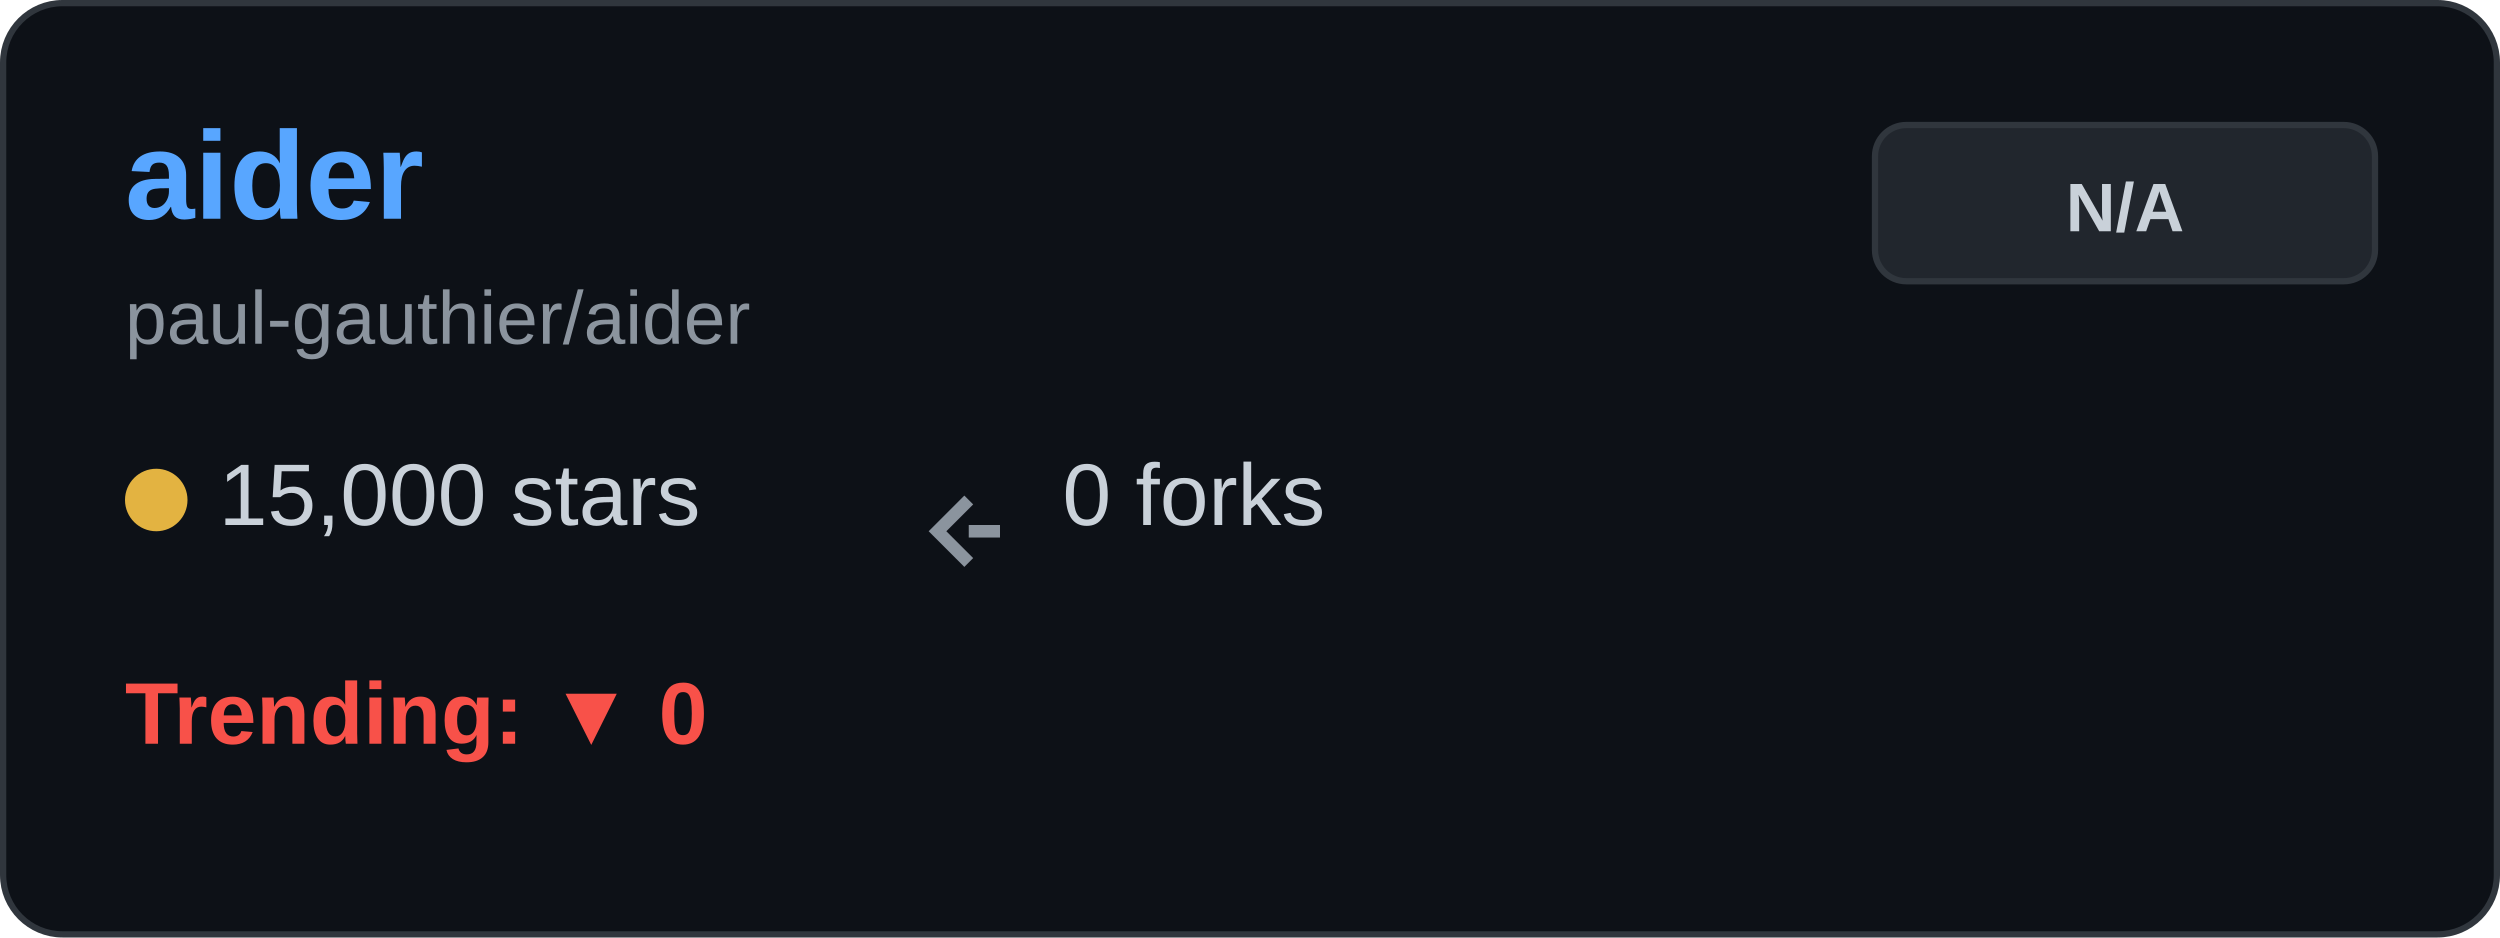
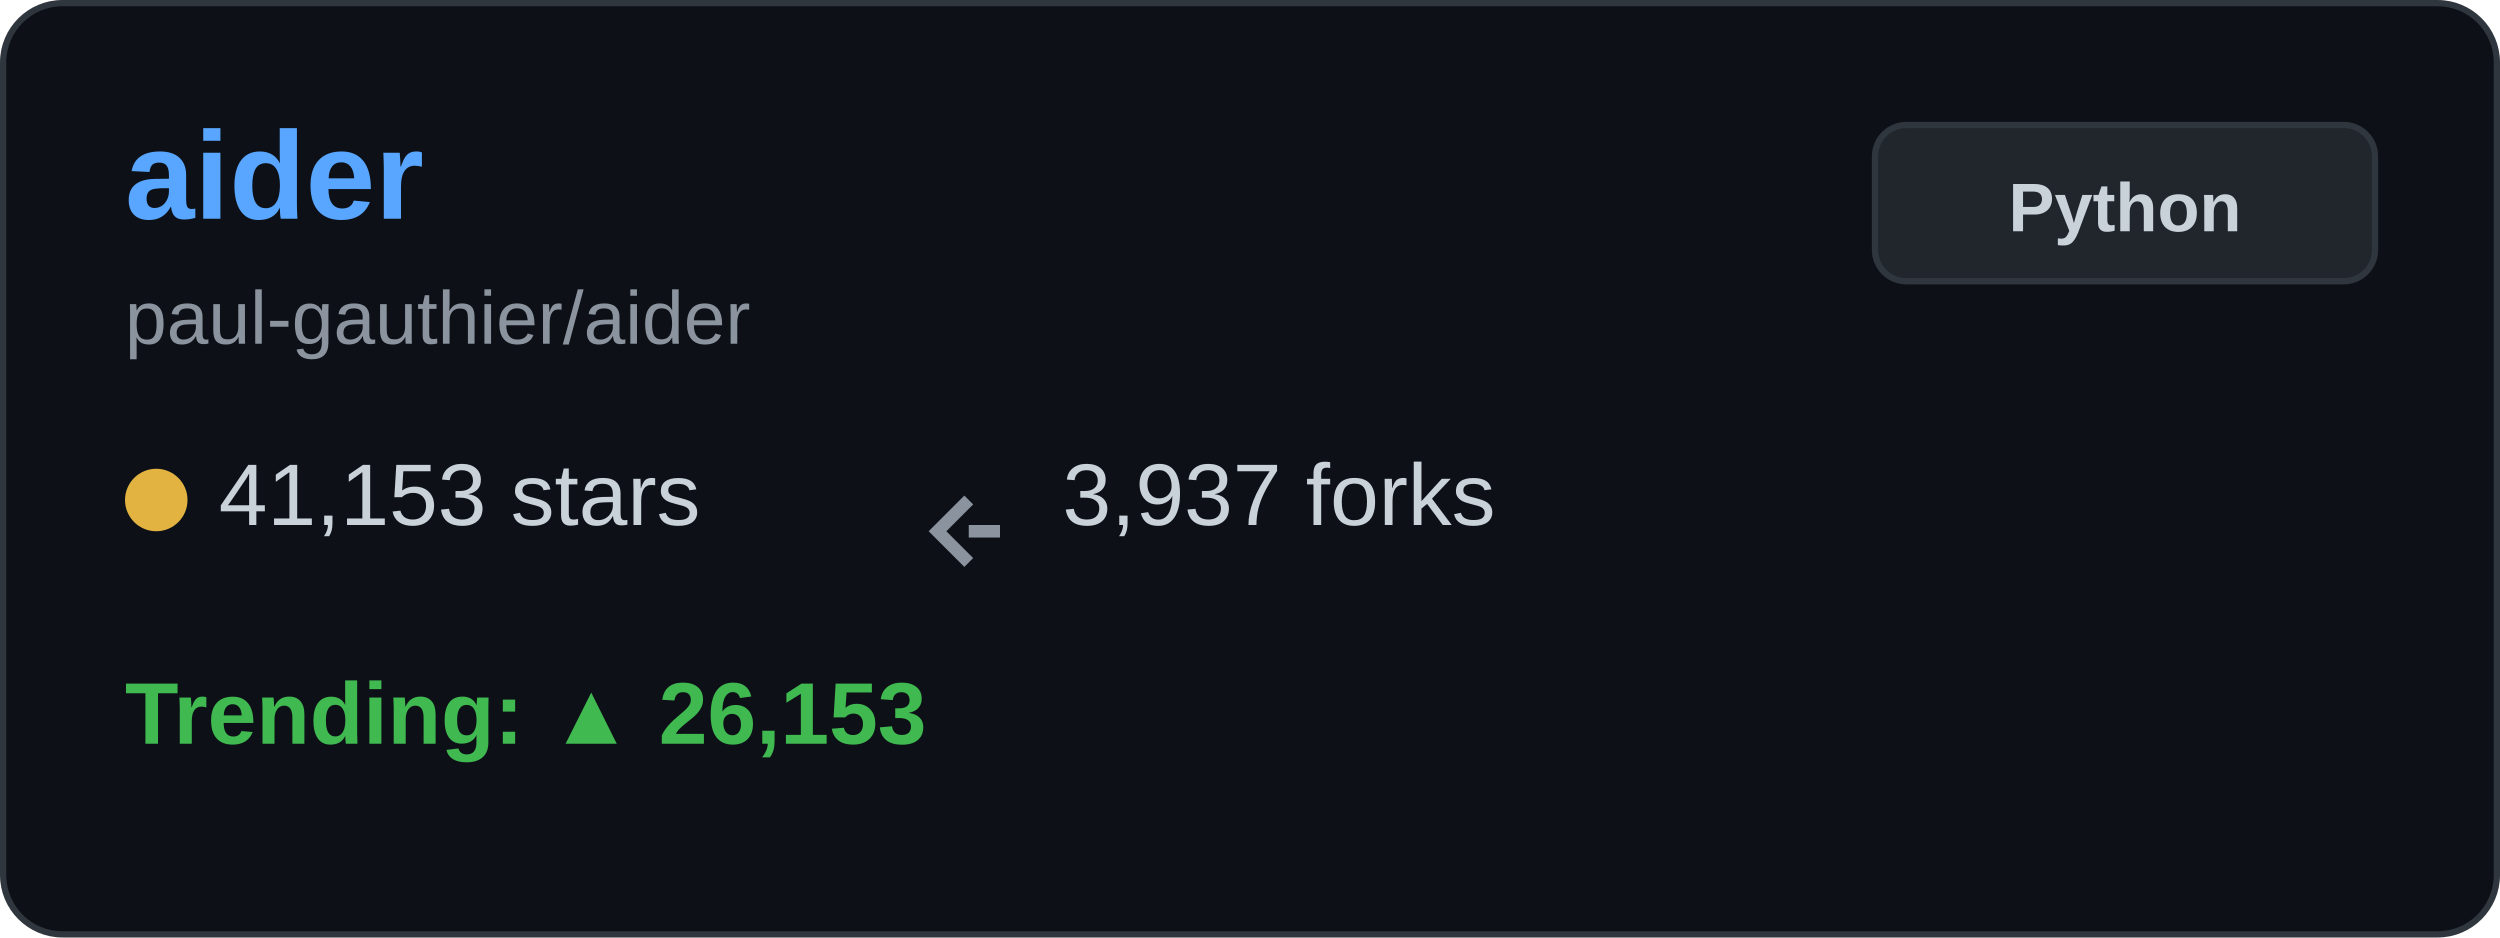
<svg xmlns="http://www.w3.org/2000/svg" width="400" height="150" viewBox="0 0 400 150" fill="none">
  <rect x="0.5" y="0.5" width="399" height="149" rx="9.5" fill="#0d1117" stroke="#30363d" />
  <text x="20" y="35" font-family="Arial, sans-serif" font-size="20" font-weight="bold" fill="#58a6ff">aider</text>
  <text x="20" y="55" font-family="Arial, sans-serif" font-size="12" fill="#8b949e">paul-gauthier/aider</text>
  <g transform="translate(20, 80)">
    <circle cx="5" cy="0" r="5" fill="#e3b341" />
-     <text x="15" y="4" font-family="Arial, sans-serif" font-size="14" fill="#c9d1d9">15,000 stars</text>
+     <text x="15" y="4" font-family="Arial, sans-serif" font-size="14" fill="#c9d1d9">41,153 stars</text>
  </g>
  <g transform="translate(150, 80)">
    <path d="M5 0 L0 5 L5 10 M5 5 L10 5" stroke="#8b949e" stroke-width="2" fill="none" />
-     <text x="20" y="4" font-family="Arial, sans-serif" font-size="14" fill="#c9d1d9">0 forks</text>
+     <text x="20" y="4" font-family="Arial, sans-serif" font-size="14" fill="#c9d1d9">3,937 forks</text>
  </g>
  <g transform="translate(20, 115)">
-     <text x="0" y="4" font-family="Arial, sans-serif" font-size="14" font-weight="bold" fill="#f85149">Trending: ▼ 0</text>
+     <text x="0" y="4" font-family="Arial, sans-serif" font-size="14" font-weight="bold" fill="#3fb950">Trending: ▲ 26,153</text>
  </g>
  <rect x="300" y="20" width="80" height="25" rx="5" fill="#21262d" stroke="#30363d" />
-   <text x="340" y="37" font-family="Arial, sans-serif" font-size="11" font-weight="bold" fill="#c9d1d9" text-anchor="middle">N/A</text>
+   <text x="340" y="37" font-family="Arial, sans-serif" font-size="11" font-weight="bold" fill="#c9d1d9" text-anchor="middle">Python</text>
</svg>
